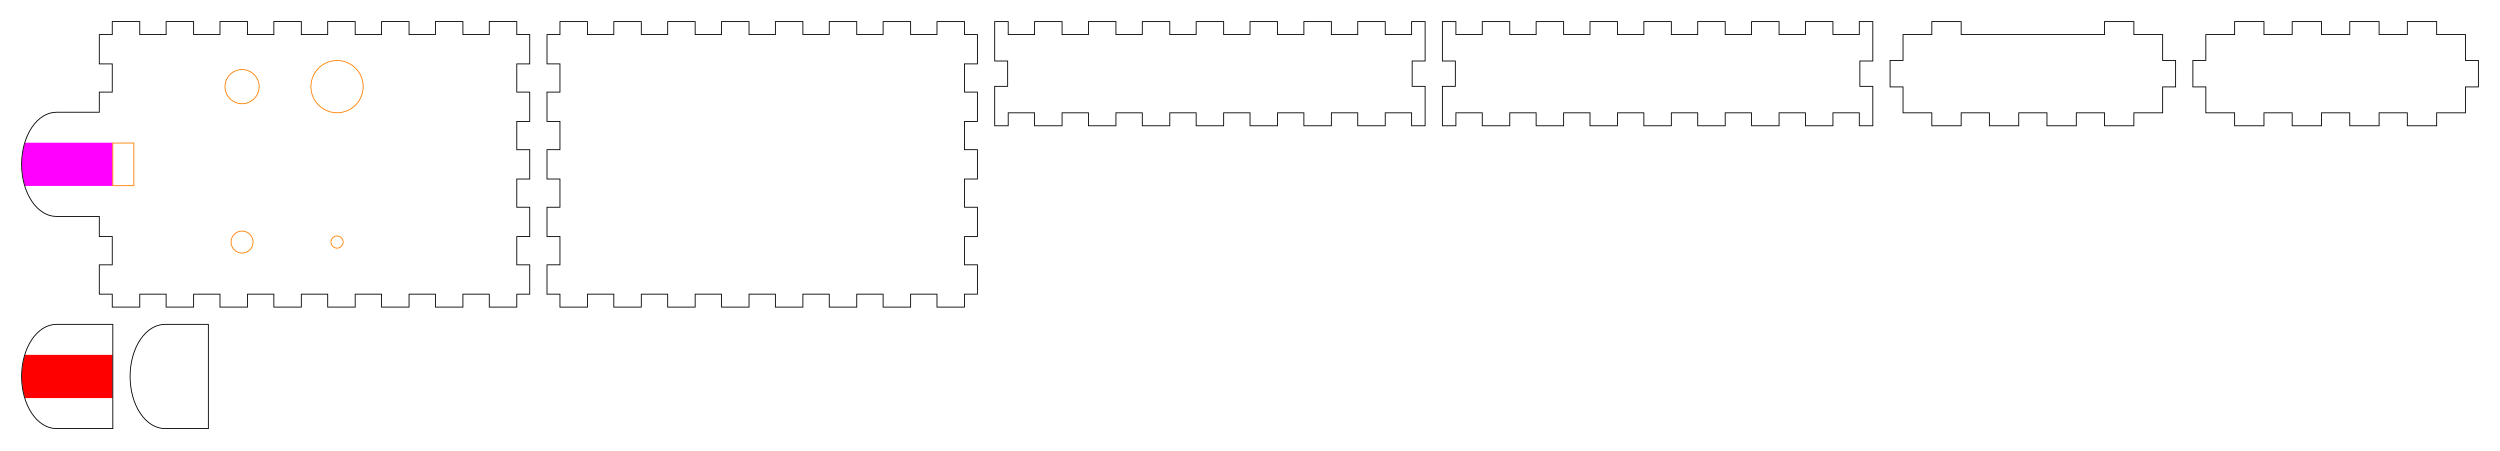
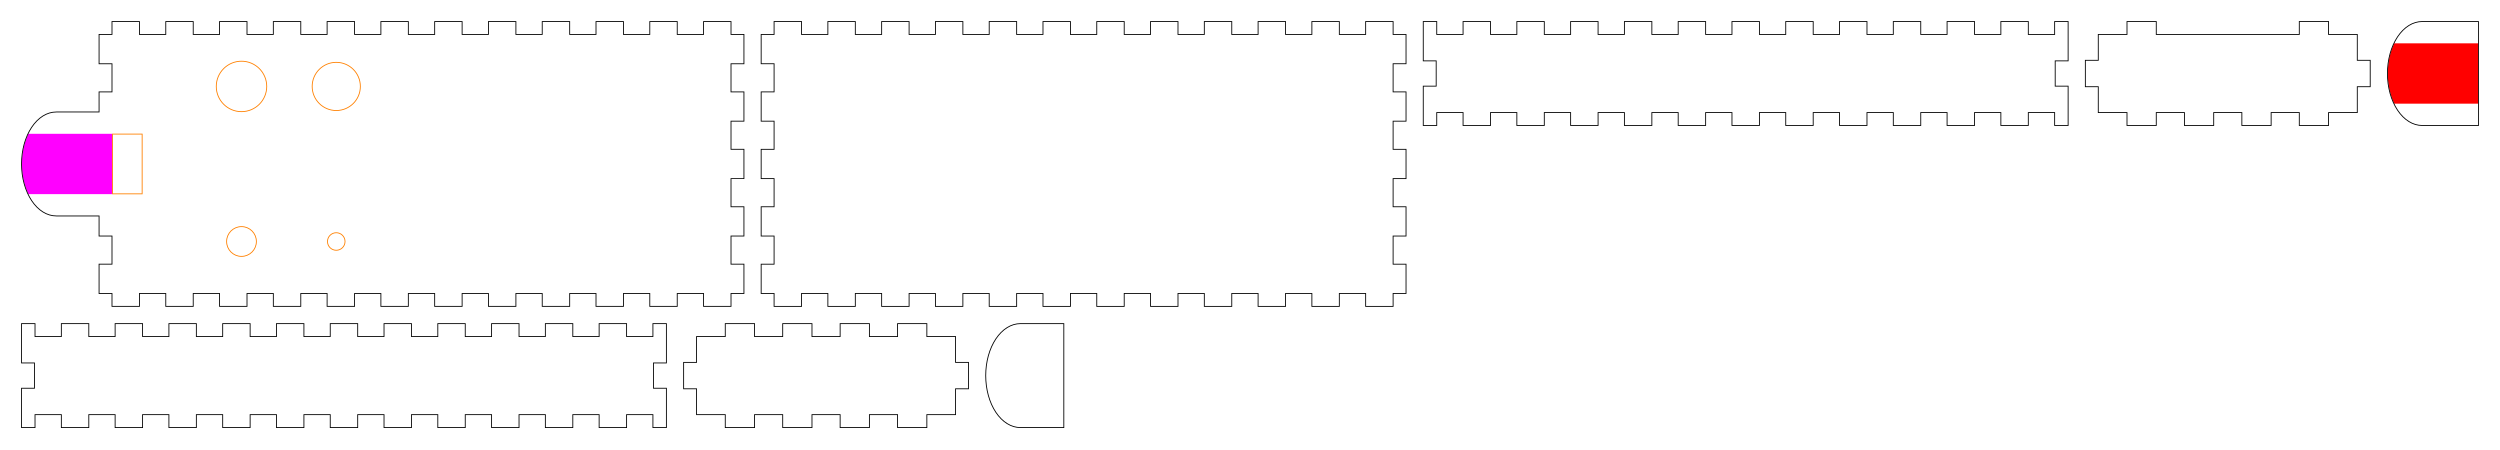
- <svg xmlns="http://www.w3.org/2000/svg" width="579.02mm" height="104.26mm" viewBox="0 0 579.02 104.26">
+ <svg xmlns="http://www.w3.org/2000/svg" width="580.38mm" height="104.26mm" viewBox="0 0 580.38 104.26">
  <g fill="#ff0000" stroke="none">
-     <path d="M 26.065,82.195 L 26.065,92.195 L 5.793,92.195 L 5.706,91.900 L 5.624,91.602 L 5.548,91.301 L 5.477,90.996 L 5.412,90.689 L 5.352,90.380 L 5.298,90.068 L 5.249,89.754 L 5.206,89.438 L 5.169,89.121 L 5.137,88.802 L 5.111,88.482 L 5.091,88.161 L 5.077,87.839 L 5.068,87.517 L 5.065,87.195 L 5.068,86.873 L 5.077,86.551 L 5.091,86.229 L 5.111,85.908 L 5.137,85.588 L 5.169,85.269 L 5.206,84.952 L 5.249,84.636 L 5.298,84.322 L 5.352,84.010 L 5.412,83.701 L 5.477,83.394 L 5.548,83.089 L 5.624,82.788 L 5.706,82.490 L 5.793,82.195 Z" />
+     <path d="M 575.314,10.065 L 575.314,24.065 L 555.816,24.065 L 555.639,23.680 L 555.473,23.286 L 555.317,22.882 L 555.171,22.469 L 555.036,22.048 L 554.912,21.619 L 554.800,21.184 L 554.699,20.742 L 554.609,20.295 L 554.531,19.842 L 554.465,19.386 L 554.411,18.926 L 554.368,18.463 L 554.338,17.998 L 554.320,17.532 L 554.314,17.065 L 554.320,16.598 L 554.338,16.132 L 554.368,15.667 L 554.411,15.204 L 554.465,14.744 L 554.531,14.288 L 554.609,13.835 L 554.699,13.388 L 554.800,12.946 L 554.912,12.511 L 555.036,12.082 L 555.171,11.661 L 555.317,11.248 L 555.473,10.844 L 555.639,10.450 L 555.816,10.065 Z" />
  </g>
  <g fill="#ff00ff" stroke="none">
-     <path d="M 26.065,33.065 L 26.065,43.065 L 5.793,43.065 L 5.706,42.770 L 5.624,42.472 L 5.548,42.171 L 5.477,41.866 L 5.412,41.559 L 5.352,41.250 L 5.298,40.938 L 5.249,40.624 L 5.206,40.308 L 5.169,39.991 L 5.137,39.672 L 5.111,39.352 L 5.091,39.031 L 5.077,38.709 L 5.068,38.387 L 5.065,38.065 L 5.068,37.743 L 5.077,37.421 L 5.091,37.099 L 5.111,36.778 L 5.137,36.458 L 5.169,36.139 L 5.206,35.822 L 5.249,35.506 L 5.298,35.192 L 5.352,34.880 L 5.412,34.571 L 5.477,34.264 L 5.548,33.959 L 5.624,33.658 L 5.706,33.360 L 5.793,33.065 Z" />
+     <path d="M 26.065,31.065 L 26.065,45.065 L 6.567,45.065 L 6.390,44.680 L 6.224,44.286 L 6.068,43.882 L 5.922,43.469 L 5.787,43.048 L 5.663,42.619 L 5.551,42.184 L 5.450,41.742 L 5.360,41.295 L 5.282,40.842 L 5.216,40.386 L 5.162,39.926 L 5.119,39.463 L 5.089,38.998 L 5.071,38.532 L 5.065,38.065 L 5.071,37.598 L 5.089,37.132 L 5.119,36.667 L 5.162,36.204 L 5.216,35.744 L 5.282,35.288 L 5.360,34.835 L 5.450,34.388 L 5.551,33.946 L 5.663,33.511 L 5.787,33.082 L 5.922,32.661 L 6.068,32.248 L 6.224,31.844 L 6.390,31.450 L 6.567,31.065 Z" />
  </g>
  <g fill="none" stroke="#ff8000" stroke-width="0.2">
-     <path d="M 26.130,33.130 L 31.000,33.130 L 31.000,43.000 L 26.130,43.000 Z" />
-     <circle cx="78.065" cy="56.065" r="1.408" />
-     <circle cx="56.065" cy="56.065" r="2.552" />
-     <circle cx="56.065" cy="20.065" r="3.955" />
-     <circle cx="78.065" cy="20.065" r="6.051" />
+     <path d="M 26.130,31.130 L 33.000,31.130 L 33.000,45.000 L 26.130,45.000 Z" />
+     <circle cx="78.065" cy="56.065" r="2.036" />
+     <circle cx="56.065" cy="56.065" r="3.456" />
+     <circle cx="56.065" cy="20.065" r="5.855" />
+     <circle cx="78.065" cy="20.065" r="5.593" />
  </g>
  <g fill="none" stroke="#000000" stroke-width="0.2">
-     <path d="M 26.000,8.000 L 26.000,5.000 L 32.367,5.000 L 32.367,8.000 L 38.475,8.000 L 38.475,5.000 L 44.842,5.000 L 44.842,8.000 L 50.949,8.000 L 50.949,5.000 L 57.317,5.000 L 57.317,8.000 L 63.424,8.000 L 63.424,5.000 L 69.791,5.000 L 69.791,8.000 L 75.898,8.000 L 75.898,5.000 L 82.266,5.000 L 82.266,8.000 L 88.373,8.000 L 88.373,5.000 L 94.740,5.000 L 94.740,8.000 L 100.848,8.000 L 100.848,5.000 L 107.215,5.000 L 107.215,8.000 L 113.322,8.000 L 113.322,5.000 L 119.690,5.000 L 119.690,8.000 L 122.690,8.000 L 122.690,14.797 L 119.690,14.797 L 119.690,21.333 L 122.690,21.333 L 122.690,28.130 L 119.690,28.130 L 119.690,34.667 L 122.690,34.667 L 122.690,41.463 L 119.690,41.463 L 119.690,48.000 L 122.690,48.000 L 122.690,54.797 L 119.690,54.797 L 119.690,61.333 L 122.690,61.333 L 122.690,68.130 L 119.690,68.130 L 119.690,71.130 L 113.322,71.130 L 113.322,68.130 L 107.215,68.130 L 107.215,71.130 L 100.848,71.130 L 100.848,68.130 L 94.740,68.130 L 94.740,71.130 L 88.373,71.130 L 88.373,68.130 L 82.266,68.130 L 82.266,71.130 L 75.898,71.130 L 75.898,68.130 L 69.791,68.130 L 69.791,71.130 L 63.424,71.130 L 63.424,68.130 L 57.317,68.130 L 57.317,71.130 L 50.949,71.130 L 50.949,68.130 L 44.842,68.130 L 44.842,71.130 L 38.475,71.130 L 38.475,68.130 L 32.367,68.130 L 32.367,71.130 L 26.000,71.130 L 26.000,68.130 L 23.000,68.130 L 23.000,61.333 L 26.000,61.333 L 26.000,54.797 L 23.000,54.797 L 23.000,50.130 L 13.063,50.130 L 12.271,50.072 L 11.486,49.897 L 10.716,49.608 L 9.969,49.207 L 9.253,48.699 L 8.574,48.089 L 7.939,47.382 L 7.354,46.586 L 6.824,45.709 L 6.354,44.758 L 5.948,43.744 L 5.611,42.675 L 5.346,41.561 L 5.154,40.415 L 5.039,39.245 L 5.000,38.065 L 5.039,36.885 L 5.154,35.715 L 5.346,34.569 L 5.611,33.455 L 5.948,32.386 L 6.354,31.372 L 6.824,30.421 L 7.354,29.544 L 7.939,28.748 L 8.574,28.041 L 9.253,27.431 L 9.969,26.923 L 10.716,26.522 L 11.486,26.233 L 12.271,26.058 L 13.063,26.000 L 23.000,26.000 L 23.000,21.333 L 26.000,21.333 L 26.000,14.797 L 23.000,14.797 L 23.000,8.000 Z" />
-     <path d="M 129.690,8.000 L 129.690,5.000 L 136.057,5.000 L 136.057,8.000 L 142.164,8.000 L 142.164,5.000 L 148.532,5.000 L 148.532,8.000 L 154.639,8.000 L 154.639,5.000 L 161.006,5.000 L 161.006,8.000 L 167.113,8.000 L 167.113,5.000 L 173.481,5.000 L 173.481,8.000 L 179.588,8.000 L 179.588,5.000 L 185.955,5.000 L 185.955,8.000 L 192.063,8.000 L 192.063,5.000 L 198.430,5.000 L 198.430,8.000 L 204.537,8.000 L 204.537,5.000 L 210.905,5.000 L 210.905,8.000 L 217.012,8.000 L 217.012,5.000 L 223.379,5.000 L 223.379,8.000 L 226.379,8.000 L 226.379,14.797 L 223.379,14.797 L 223.379,21.333 L 226.379,21.333 L 226.379,28.130 L 223.379,28.130 L 223.379,34.667 L 226.379,34.667 L 226.379,41.463 L 223.379,41.463 L 223.379,48.000 L 226.379,48.000 L 226.379,54.797 L 223.379,54.797 L 223.379,61.333 L 226.379,61.333 L 226.379,68.130 L 223.379,68.130 L 223.379,71.130 L 217.012,71.130 L 217.012,68.130 L 210.905,68.130 L 210.905,71.130 L 204.537,71.130 L 204.537,68.130 L 198.430,68.130 L 198.430,71.130 L 192.063,71.130 L 192.063,68.130 L 185.955,68.130 L 185.955,71.130 L 179.588,71.130 L 179.588,68.130 L 173.481,68.130 L 173.481,71.130 L 167.113,71.130 L 167.113,68.130 L 161.006,68.130 L 161.006,71.130 L 154.639,71.130 L 154.639,68.130 L 148.532,68.130 L 148.532,71.130 L 142.164,71.130 L 142.164,68.130 L 136.057,68.130 L 136.057,71.130 L 129.690,71.130 L 129.690,68.130 L 126.690,68.130 L 126.690,61.333 L 129.690,61.333 L 129.690,54.797 L 126.690,54.797 L 126.690,48.000 L 129.690,48.000 L 129.690,41.463 L 126.690,41.463 L 126.690,34.667 L 129.690,34.667 L 129.690,28.130 L 126.690,28.130 L 126.690,21.333 L 129.690,21.333 L 129.690,14.797 L 126.690,14.797 L 126.690,8.000 Z" />
-     <path d="M 230.379,5.000 L 233.509,5.000 L 233.509,8.000 L 239.617,8.000 L 239.617,5.000 L 245.984,5.000 L 245.984,8.000 L 252.091,8.000 L 252.091,5.000 L 258.458,5.000 L 258.458,8.000 L 264.566,8.000 L 264.566,5.000 L 270.933,5.000 L 270.933,8.000 L 277.040,8.000 L 277.040,5.000 L 283.408,5.000 L 283.408,8.000 L 289.515,8.000 L 289.515,5.000 L 295.882,5.000 L 295.882,8.000 L 301.990,8.000 L 301.990,5.000 L 308.357,5.000 L 308.357,8.000 L 314.464,8.000 L 314.464,5.000 L 320.832,5.000 L 320.832,8.000 L 326.939,8.000 L 326.939,5.000 L 330.069,5.000 L 330.069,14.130 L 327.069,14.130 L 327.069,20.000 L 330.069,20.000 L 330.069,29.130 L 326.939,29.130 L 326.939,26.130 L 320.832,26.130 L 320.832,29.130 L 314.464,29.130 L 314.464,26.130 L 308.357,26.130 L 308.357,29.130 L 301.990,29.130 L 301.990,26.130 L 295.882,26.130 L 295.882,29.130 L 289.515,29.130 L 289.515,26.130 L 283.408,26.130 L 283.408,29.130 L 277.040,29.130 L 277.040,26.130 L 270.933,26.130 L 270.933,29.130 L 264.566,29.130 L 264.566,26.130 L 258.458,26.130 L 258.458,29.130 L 252.091,29.130 L 252.091,26.130 L 245.984,26.130 L 245.984,29.130 L 239.617,29.130 L 239.617,26.130 L 233.509,26.130 L 233.509,29.130 L 230.379,29.130 L 230.379,20.000 L 233.379,20.000 L 233.379,14.130 L 230.379,14.130 Z" />
-     <path d="M 334.069,5.000 L 337.199,5.000 L 337.199,8.000 L 343.306,8.000 L 343.306,5.000 L 349.673,5.000 L 349.673,8.000 L 355.781,8.000 L 355.781,5.000 L 362.148,5.000 L 362.148,8.000 L 368.255,8.000 L 368.255,5.000 L 374.623,5.000 L 374.623,8.000 L 380.730,8.000 L 380.730,5.000 L 387.097,5.000 L 387.097,8.000 L 393.205,8.000 L 393.205,5.000 L 399.572,5.000 L 399.572,8.000 L 405.679,8.000 L 405.679,5.000 L 412.047,5.000 L 412.047,8.000 L 418.154,8.000 L 418.154,5.000 L 424.521,5.000 L 424.521,8.000 L 430.628,8.000 L 430.628,5.000 L 433.758,5.000 L 433.758,14.130 L 430.758,14.130 L 430.758,20.000 L 433.758,20.000 L 433.758,29.130 L 430.628,29.130 L 430.628,26.130 L 424.521,26.130 L 424.521,29.130 L 418.154,29.130 L 418.154,26.130 L 412.047,26.130 L 412.047,29.130 L 405.679,29.130 L 405.679,26.130 L 399.572,26.130 L 399.572,29.130 L 393.205,29.130 L 393.205,26.130 L 387.097,26.130 L 387.097,29.130 L 380.730,29.130 L 380.730,26.130 L 374.623,26.130 L 374.623,29.130 L 368.255,29.130 L 368.255,26.130 L 362.148,26.130 L 362.148,29.130 L 355.781,29.130 L 355.781,26.130 L 349.673,26.130 L 349.673,29.130 L 343.306,29.130 L 343.306,26.130 L 337.199,26.130 L 337.199,29.130 L 334.069,29.130 L 334.069,20.000 L 337.069,20.000 L 337.069,14.130 L 334.069,14.130 Z" />
-     <path d="M 440.758,8.000 L 447.425,8.000 L 447.425,5.000 L 454.222,5.000 L 454.222,8.000 L 487.425,8.000 L 487.425,5.000 L 494.222,5.000 L 494.222,8.000 L 500.888,8.000 L 500.888,14.000 L 503.888,14.000 L 503.888,20.130 L 500.888,20.130 L 500.888,26.130 L 494.222,26.130 L 494.222,29.130 L 487.425,29.130 L 487.425,26.130 L 480.888,26.130 L 480.888,29.130 L 474.092,29.130 L 474.092,26.130 L 467.555,26.130 L 467.555,29.130 L 460.758,29.130 L 460.758,26.130 L 454.222,26.130 L 454.222,29.130 L 447.425,29.130 L 447.425,26.130 L 440.758,26.130 L 440.758,20.130 L 437.758,20.130 L 437.758,14.000 L 440.758,14.000 Z" />
-     <path d="M 510.888,8.000 L 517.555,8.000 L 517.555,5.000 L 524.352,5.000 L 524.352,8.000 L 530.888,8.000 L 530.888,5.000 L 537.685,5.000 L 537.685,8.000 L 544.222,8.000 L 544.222,5.000 L 551.018,5.000 L 551.018,8.000 L 557.555,8.000 L 557.555,5.000 L 564.352,5.000 L 564.352,8.000 L 571.018,8.000 L 571.018,14.000 L 574.018,14.000 L 574.018,20.130 L 571.018,20.130 L 571.018,26.130 L 564.352,26.130 L 564.352,29.130 L 557.555,29.130 L 557.555,26.130 L 551.018,26.130 L 551.018,29.130 L 544.222,29.130 L 544.222,26.130 L 537.685,26.130 L 537.685,29.130 L 530.888,29.130 L 530.888,26.130 L 524.352,26.130 L 524.352,29.130 L 517.555,29.130 L 517.555,26.130 L 510.888,26.130 L 510.888,20.130 L 507.888,20.130 L 507.888,14.000 L 510.888,14.000 Z" />
-     <path d="M 26.130,75.130 L 26.130,99.260 L 13.063,99.260 L 12.271,99.202 L 11.486,99.027 L 10.716,98.738 L 9.969,98.337 L 9.253,97.829 L 8.574,97.219 L 7.939,96.512 L 7.354,95.716 L 6.824,94.839 L 6.354,93.888 L 5.948,92.874 L 5.611,91.805 L 5.346,90.691 L 5.154,89.545 L 5.039,88.375 L 5.000,87.195 L 5.039,86.015 L 5.154,84.845 L 5.346,83.699 L 5.611,82.585 L 5.948,81.516 L 6.354,80.502 L 6.824,79.551 L 7.354,78.674 L 7.939,77.878 L 8.574,77.171 L 9.253,76.561 L 9.969,76.053 L 10.716,75.652 L 11.486,75.363 L 12.271,75.188 L 13.063,75.130 Z" />
-     <path d="M 48.260,75.130 L 48.260,99.260 L 38.193,99.260 L 37.401,99.202 L 36.616,99.027 L 35.846,98.738 L 35.099,98.337 L 34.383,97.829 L 33.704,97.219 L 33.069,96.512 L 32.484,95.716 L 31.954,94.839 L 31.484,93.888 L 31.078,92.874 L 30.741,91.805 L 30.476,90.691 L 30.284,89.545 L 30.169,88.375 L 30.130,87.195 L 30.169,86.015 L 30.284,84.845 L 30.476,83.699 L 30.741,82.585 L 31.078,81.516 L 31.484,80.502 L 31.954,79.551 L 32.484,78.674 L 33.069,77.878 L 33.704,77.171 L 34.383,76.561 L 35.099,76.053 L 35.846,75.652 L 36.616,75.363 L 37.401,75.188 L 38.193,75.130 Z" />
+     <path d="M 26.000,8.000 L 26.000,5.000 L 32.372,5.000 L 32.372,8.000 L 38.485,8.000 L 38.485,5.000 L 44.857,5.000 L 44.857,8.000 L 50.970,8.000 L 50.970,5.000 L 57.342,5.000 L 57.342,8.000 L 63.455,8.000 L 63.455,5.000 L 69.827,5.000 L 69.827,8.000 L 75.940,8.000 L 75.940,5.000 L 82.312,5.000 L 82.312,8.000 L 88.424,8.000 L 88.424,5.000 L 94.797,5.000 L 94.797,8.000 L 100.909,8.000 L 100.909,5.000 L 107.282,5.000 L 107.282,8.000 L 113.394,8.000 L 113.394,5.000 L 119.767,5.000 L 119.767,8.000 L 125.879,8.000 L 125.879,5.000 L 132.252,5.000 L 132.252,8.000 L 138.364,8.000 L 138.364,5.000 L 144.737,5.000 L 144.737,8.000 L 150.849,8.000 L 150.849,5.000 L 157.221,5.000 L 157.221,8.000 L 163.334,8.000 L 163.334,5.000 L 169.706,5.000 L 169.706,8.000 L 172.706,8.000 L 172.706,14.797 L 169.706,14.797 L 169.706,21.333 L 172.706,21.333 L 172.706,28.130 L 169.706,28.130 L 169.706,34.667 L 172.706,34.667 L 172.706,41.463 L 169.706,41.463 L 169.706,48.000 L 172.706,48.000 L 172.706,54.797 L 169.706,54.797 L 169.706,61.333 L 172.706,61.333 L 172.706,68.130 L 169.706,68.130 L 169.706,71.130 L 163.334,71.130 L 163.334,68.130 L 157.221,68.130 L 157.221,71.130 L 150.849,71.130 L 150.849,68.130 L 144.737,68.130 L 144.737,71.130 L 138.364,71.130 L 138.364,68.130 L 132.252,68.130 L 132.252,71.130 L 125.879,71.130 L 125.879,68.130 L 119.767,68.130 L 119.767,71.130 L 113.394,71.130 L 113.394,68.130 L 107.282,68.130 L 107.282,71.130 L 100.909,71.130 L 100.909,68.130 L 94.797,68.130 L 94.797,71.130 L 88.424,71.130 L 88.424,68.130 L 82.312,68.130 L 82.312,71.130 L 75.940,71.130 L 75.940,68.130 L 69.827,68.130 L 69.827,71.130 L 63.455,71.130 L 63.455,68.130 L 57.342,68.130 L 57.342,71.130 L 50.970,71.130 L 50.970,68.130 L 44.857,68.130 L 44.857,71.130 L 38.485,71.130 L 38.485,68.130 L 32.372,68.130 L 32.372,71.130 L 26.000,71.130 L 26.000,68.130 L 23.000,68.130 L 23.000,61.333 L 26.000,61.333 L 26.000,54.797 L 23.000,54.797 L 23.000,50.130 L 13.063,50.130 L 12.271,50.072 L 11.486,49.897 L 10.716,49.608 L 9.969,49.207 L 9.253,48.699 L 8.574,48.089 L 7.939,47.382 L 7.354,46.586 L 6.824,45.709 L 6.354,44.758 L 5.948,43.744 L 5.611,42.675 L 5.346,41.561 L 5.154,40.415 L 5.039,39.245 L 5.000,38.065 L 5.039,36.885 L 5.154,35.715 L 5.346,34.569 L 5.611,33.455 L 5.948,32.386 L 6.354,31.372 L 6.824,30.421 L 7.354,29.544 L 7.939,28.748 L 8.574,28.041 L 9.253,27.431 L 9.969,26.923 L 10.716,26.522 L 11.486,26.233 L 12.271,26.058 L 13.063,26.000 L 23.000,26.000 L 23.000,21.333 L 26.000,21.333 L 26.000,14.797 L 23.000,14.797 L 23.000,8.000 Z" />
+     <path d="M 179.706,8.000 L 179.706,5.000 L 186.079,5.000 L 186.079,8.000 L 192.191,8.000 L 192.191,5.000 L 198.564,5.000 L 198.564,8.000 L 204.676,8.000 L 204.676,5.000 L 211.049,5.000 L 211.049,8.000 L 217.161,8.000 L 217.161,5.000 L 223.533,5.000 L 223.533,8.000 L 229.646,8.000 L 229.646,5.000 L 236.018,5.000 L 236.018,8.000 L 242.131,8.000 L 242.131,5.000 L 248.503,5.000 L 248.503,8.000 L 254.616,8.000 L 254.616,5.000 L 260.988,5.000 L 260.988,8.000 L 267.101,8.000 L 267.101,5.000 L 273.473,5.000 L 273.473,8.000 L 279.585,8.000 L 279.585,5.000 L 285.958,5.000 L 285.958,8.000 L 292.070,8.000 L 292.070,5.000 L 298.443,5.000 L 298.443,8.000 L 304.555,8.000 L 304.555,5.000 L 310.928,5.000 L 310.928,8.000 L 317.040,8.000 L 317.040,5.000 L 323.413,5.000 L 323.413,8.000 L 326.413,8.000 L 326.413,14.797 L 323.413,14.797 L 323.413,21.333 L 326.413,21.333 L 326.413,28.130 L 323.413,28.130 L 323.413,34.667 L 326.413,34.667 L 326.413,41.463 L 323.413,41.463 L 323.413,48.000 L 326.413,48.000 L 326.413,54.797 L 323.413,54.797 L 323.413,61.333 L 326.413,61.333 L 326.413,68.130 L 323.413,68.130 L 323.413,71.130 L 317.040,71.130 L 317.040,68.130 L 310.928,68.130 L 310.928,71.130 L 304.555,71.130 L 304.555,68.130 L 298.443,68.130 L 298.443,71.130 L 292.070,71.130 L 292.070,68.130 L 285.958,68.130 L 285.958,71.130 L 279.585,71.130 L 279.585,68.130 L 273.473,68.130 L 273.473,71.130 L 267.101,71.130 L 267.101,68.130 L 260.988,68.130 L 260.988,71.130 L 254.616,71.130 L 254.616,68.130 L 248.503,68.130 L 248.503,71.130 L 242.131,71.130 L 242.131,68.130 L 236.018,68.130 L 236.018,71.130 L 229.646,71.130 L 229.646,68.130 L 223.533,68.130 L 223.533,71.130 L 217.161,71.130 L 217.161,68.130 L 211.049,68.130 L 211.049,71.130 L 204.676,71.130 L 204.676,68.130 L 198.564,68.130 L 198.564,71.130 L 192.191,71.130 L 192.191,68.130 L 186.079,68.130 L 186.079,71.130 L 179.706,71.130 L 179.706,68.130 L 176.706,68.130 L 176.706,61.333 L 179.706,61.333 L 179.706,54.797 L 176.706,54.797 L 176.706,48.000 L 179.706,48.000 L 179.706,41.463 L 176.706,41.463 L 176.706,34.667 L 179.706,34.667 L 179.706,28.130 L 176.706,28.130 L 176.706,21.333 L 179.706,21.333 L 179.706,14.797 L 176.706,14.797 L 176.706,8.000 Z" />
+     <path d="M 330.413,5.000 L 333.543,5.000 L 333.543,8.000 L 339.655,8.000 L 339.655,5.000 L 346.027,5.000 L 346.027,8.000 L 352.140,8.000 L 352.140,5.000 L 358.512,5.000 L 358.512,8.000 L 364.625,8.000 L 364.625,5.000 L 370.997,5.000 L 370.997,8.000 L 377.110,8.000 L 377.110,5.000 L 383.482,5.000 L 383.482,8.000 L 389.595,8.000 L 389.595,5.000 L 395.967,5.000 L 395.967,8.000 L 402.080,8.000 L 402.080,5.000 L 408.452,5.000 L 408.452,8.000 L 414.564,8.000 L 414.564,5.000 L 420.937,5.000 L 420.937,8.000 L 427.049,8.000 L 427.049,5.000 L 433.422,5.000 L 433.422,8.000 L 439.534,8.000 L 439.534,5.000 L 445.907,5.000 L 445.907,8.000 L 452.019,8.000 L 452.019,5.000 L 458.392,5.000 L 458.392,8.000 L 464.504,8.000 L 464.504,5.000 L 470.876,5.000 L 470.876,8.000 L 476.989,8.000 L 476.989,5.000 L 480.119,5.000 L 480.119,14.130 L 477.119,14.130 L 477.119,20.000 L 480.119,20.000 L 480.119,29.130 L 476.989,29.130 L 476.989,26.130 L 470.876,26.130 L 470.876,29.130 L 464.504,29.130 L 464.504,26.130 L 458.392,26.130 L 458.392,29.130 L 452.019,29.130 L 452.019,26.130 L 445.907,26.130 L 445.907,29.130 L 439.534,29.130 L 439.534,26.130 L 433.422,26.130 L 433.422,29.130 L 427.049,29.130 L 427.049,26.130 L 420.937,26.130 L 420.937,29.130 L 414.564,29.130 L 414.564,26.130 L 408.452,26.130 L 408.452,29.130 L 402.080,29.130 L 402.080,26.130 L 395.967,26.130 L 395.967,29.130 L 389.595,29.130 L 389.595,26.130 L 383.482,26.130 L 383.482,29.130 L 377.110,29.130 L 377.110,26.130 L 370.997,26.130 L 370.997,29.130 L 364.625,29.130 L 364.625,26.130 L 358.512,26.130 L 358.512,29.130 L 352.140,29.130 L 352.140,26.130 L 346.027,26.130 L 346.027,29.130 L 339.655,29.130 L 339.655,26.130 L 333.543,26.130 L 333.543,29.130 L 330.413,29.130 L 330.413,20.000 L 333.413,20.000 L 333.413,14.130 L 330.413,14.130 Z" />
+     <path d="M 487.119,8.000 L 493.786,8.000 L 493.786,5.000 L 500.582,5.000 L 500.582,8.000 L 533.786,8.000 L 533.786,5.000 L 540.582,5.000 L 540.582,8.000 L 547.249,8.000 L 547.249,14.000 L 550.249,14.000 L 550.249,20.130 L 547.249,20.130 L 547.249,26.130 L 540.582,26.130 L 540.582,29.130 L 533.786,29.130 L 533.786,26.130 L 527.249,26.130 L 527.249,29.130 L 520.452,29.130 L 520.452,26.130 L 513.916,26.130 L 513.916,29.130 L 507.119,29.130 L 507.119,26.130 L 500.582,26.130 L 500.582,29.130 L 493.786,29.130 L 493.786,26.130 L 487.119,26.130 L 487.119,20.130 L 484.119,20.130 L 484.119,14.000 L 487.119,14.000 Z" />
+     <path d="M 575.379,5.000 L 575.379,29.130 L 562.311,29.130 L 561.520,29.072 L 560.735,28.897 L 559.965,28.608 L 559.218,28.207 L 558.502,27.699 L 557.823,27.089 L 557.188,26.382 L 556.603,25.586 L 556.073,24.709 L 555.603,23.758 L 555.197,22.744 L 554.860,21.675 L 554.595,20.561 L 554.403,19.415 L 554.288,18.245 L 554.249,17.065 L 554.288,15.885 L 554.403,14.715 L 554.595,13.569 L 554.860,12.455 L 555.197,11.386 L 555.603,10.372 L 556.073,9.421 L 556.603,8.544 L 557.188,7.748 L 557.823,7.041 L 558.502,6.431 L 559.218,5.923 L 559.965,5.522 L 560.735,5.233 L 561.520,5.058 L 562.311,5.000 Z" />
+     <path d="M 5.000,75.130 L 8.130,75.130 L 8.130,78.130 L 14.242,78.130 L 14.242,75.130 L 20.615,75.130 L 20.615,78.130 L 26.727,78.130 L 26.727,75.130 L 33.100,75.130 L 33.100,78.130 L 39.212,78.130 L 39.212,75.130 L 45.585,75.130 L 45.585,78.130 L 51.697,78.130 L 51.697,75.130 L 58.070,75.130 L 58.070,78.130 L 64.182,78.130 L 64.182,75.130 L 70.554,75.130 L 70.554,78.130 L 76.667,78.130 L 76.667,75.130 L 83.039,75.130 L 83.039,78.130 L 89.152,78.130 L 89.152,75.130 L 95.524,75.130 L 95.524,78.130 L 101.637,78.130 L 101.637,75.130 L 108.009,75.130 L 108.009,78.130 L 114.122,78.130 L 114.122,75.130 L 120.494,75.130 L 120.494,78.130 L 126.607,78.130 L 126.607,75.130 L 132.979,75.130 L 132.979,78.130 L 139.091,78.130 L 139.091,75.130 L 145.464,75.130 L 145.464,78.130 L 151.576,78.130 L 151.576,75.130 L 154.706,75.130 L 154.706,84.260 L 151.706,84.260 L 151.706,90.130 L 154.706,90.130 L 154.706,99.260 L 151.576,99.260 L 151.576,96.260 L 145.464,96.260 L 145.464,99.260 L 139.091,99.260 L 139.091,96.260 L 132.979,96.260 L 132.979,99.260 L 126.607,99.260 L 126.607,96.260 L 120.494,96.260 L 120.494,99.260 L 114.122,99.260 L 114.122,96.260 L 108.009,96.260 L 108.009,99.260 L 101.637,99.260 L 101.637,96.260 L 95.524,96.260 L 95.524,99.260 L 89.152,99.260 L 89.152,96.260 L 83.039,96.260 L 83.039,99.260 L 76.667,99.260 L 76.667,96.260 L 70.554,96.260 L 70.554,99.260 L 64.182,99.260 L 64.182,96.260 L 58.070,96.260 L 58.070,99.260 L 51.697,99.260 L 51.697,96.260 L 45.585,96.260 L 45.585,99.260 L 39.212,99.260 L 39.212,96.260 L 33.100,96.260 L 33.100,99.260 L 26.727,99.260 L 26.727,96.260 L 20.615,96.260 L 20.615,99.260 L 14.242,99.260 L 14.242,96.260 L 8.130,96.260 L 8.130,99.260 L 5.000,99.260 L 5.000,90.130 L 8.000,90.130 L 8.000,84.260 L 5.000,84.260 Z" />
+     <path d="M 161.706,78.130 L 168.373,78.130 L 168.373,75.130 L 175.170,75.130 L 175.170,78.130 L 181.706,78.130 L 181.706,75.130 L 188.503,75.130 L 188.503,78.130 L 195.040,78.130 L 195.040,75.130 L 201.836,75.130 L 201.836,78.130 L 208.373,78.130 L 208.373,75.130 L 215.170,75.130 L 215.170,78.130 L 221.836,78.130 L 221.836,84.130 L 224.836,84.130 L 224.836,90.260 L 221.836,90.260 L 221.836,96.260 L 215.170,96.260 L 215.170,99.260 L 208.373,99.260 L 208.373,96.260 L 201.836,96.260 L 201.836,99.260 L 195.040,99.260 L 195.040,96.260 L 188.503,96.260 L 188.503,99.260 L 181.706,99.260 L 181.706,96.260 L 175.170,96.260 L 175.170,99.260 L 168.373,99.260 L 168.373,96.260 L 161.706,96.260 L 161.706,90.260 L 158.706,90.260 L 158.706,84.130 L 161.706,84.130 Z" />
+     <path d="M 246.966,75.130 L 246.966,99.260 L 236.899,99.260 L 236.108,99.202 L 235.322,99.027 L 234.552,98.738 L 233.806,98.337 L 233.089,97.829 L 232.411,97.219 L 231.776,96.512 L 231.190,95.716 L 230.660,94.839 L 230.190,93.888 L 229.785,92.874 L 229.448,91.805 L 229.182,90.691 L 228.991,89.545 L 228.875,88.375 L 228.836,87.195 L 228.875,86.015 L 228.991,84.845 L 229.182,83.699 L 229.448,82.585 L 229.785,81.516 L 230.190,80.502 L 230.660,79.551 L 231.190,78.674 L 231.776,77.878 L 232.411,77.171 L 233.089,76.561 L 233.806,76.053 L 234.552,75.652 L 235.322,75.363 L 236.108,75.188 L 236.899,75.130 Z" />
  </g>
</svg>
